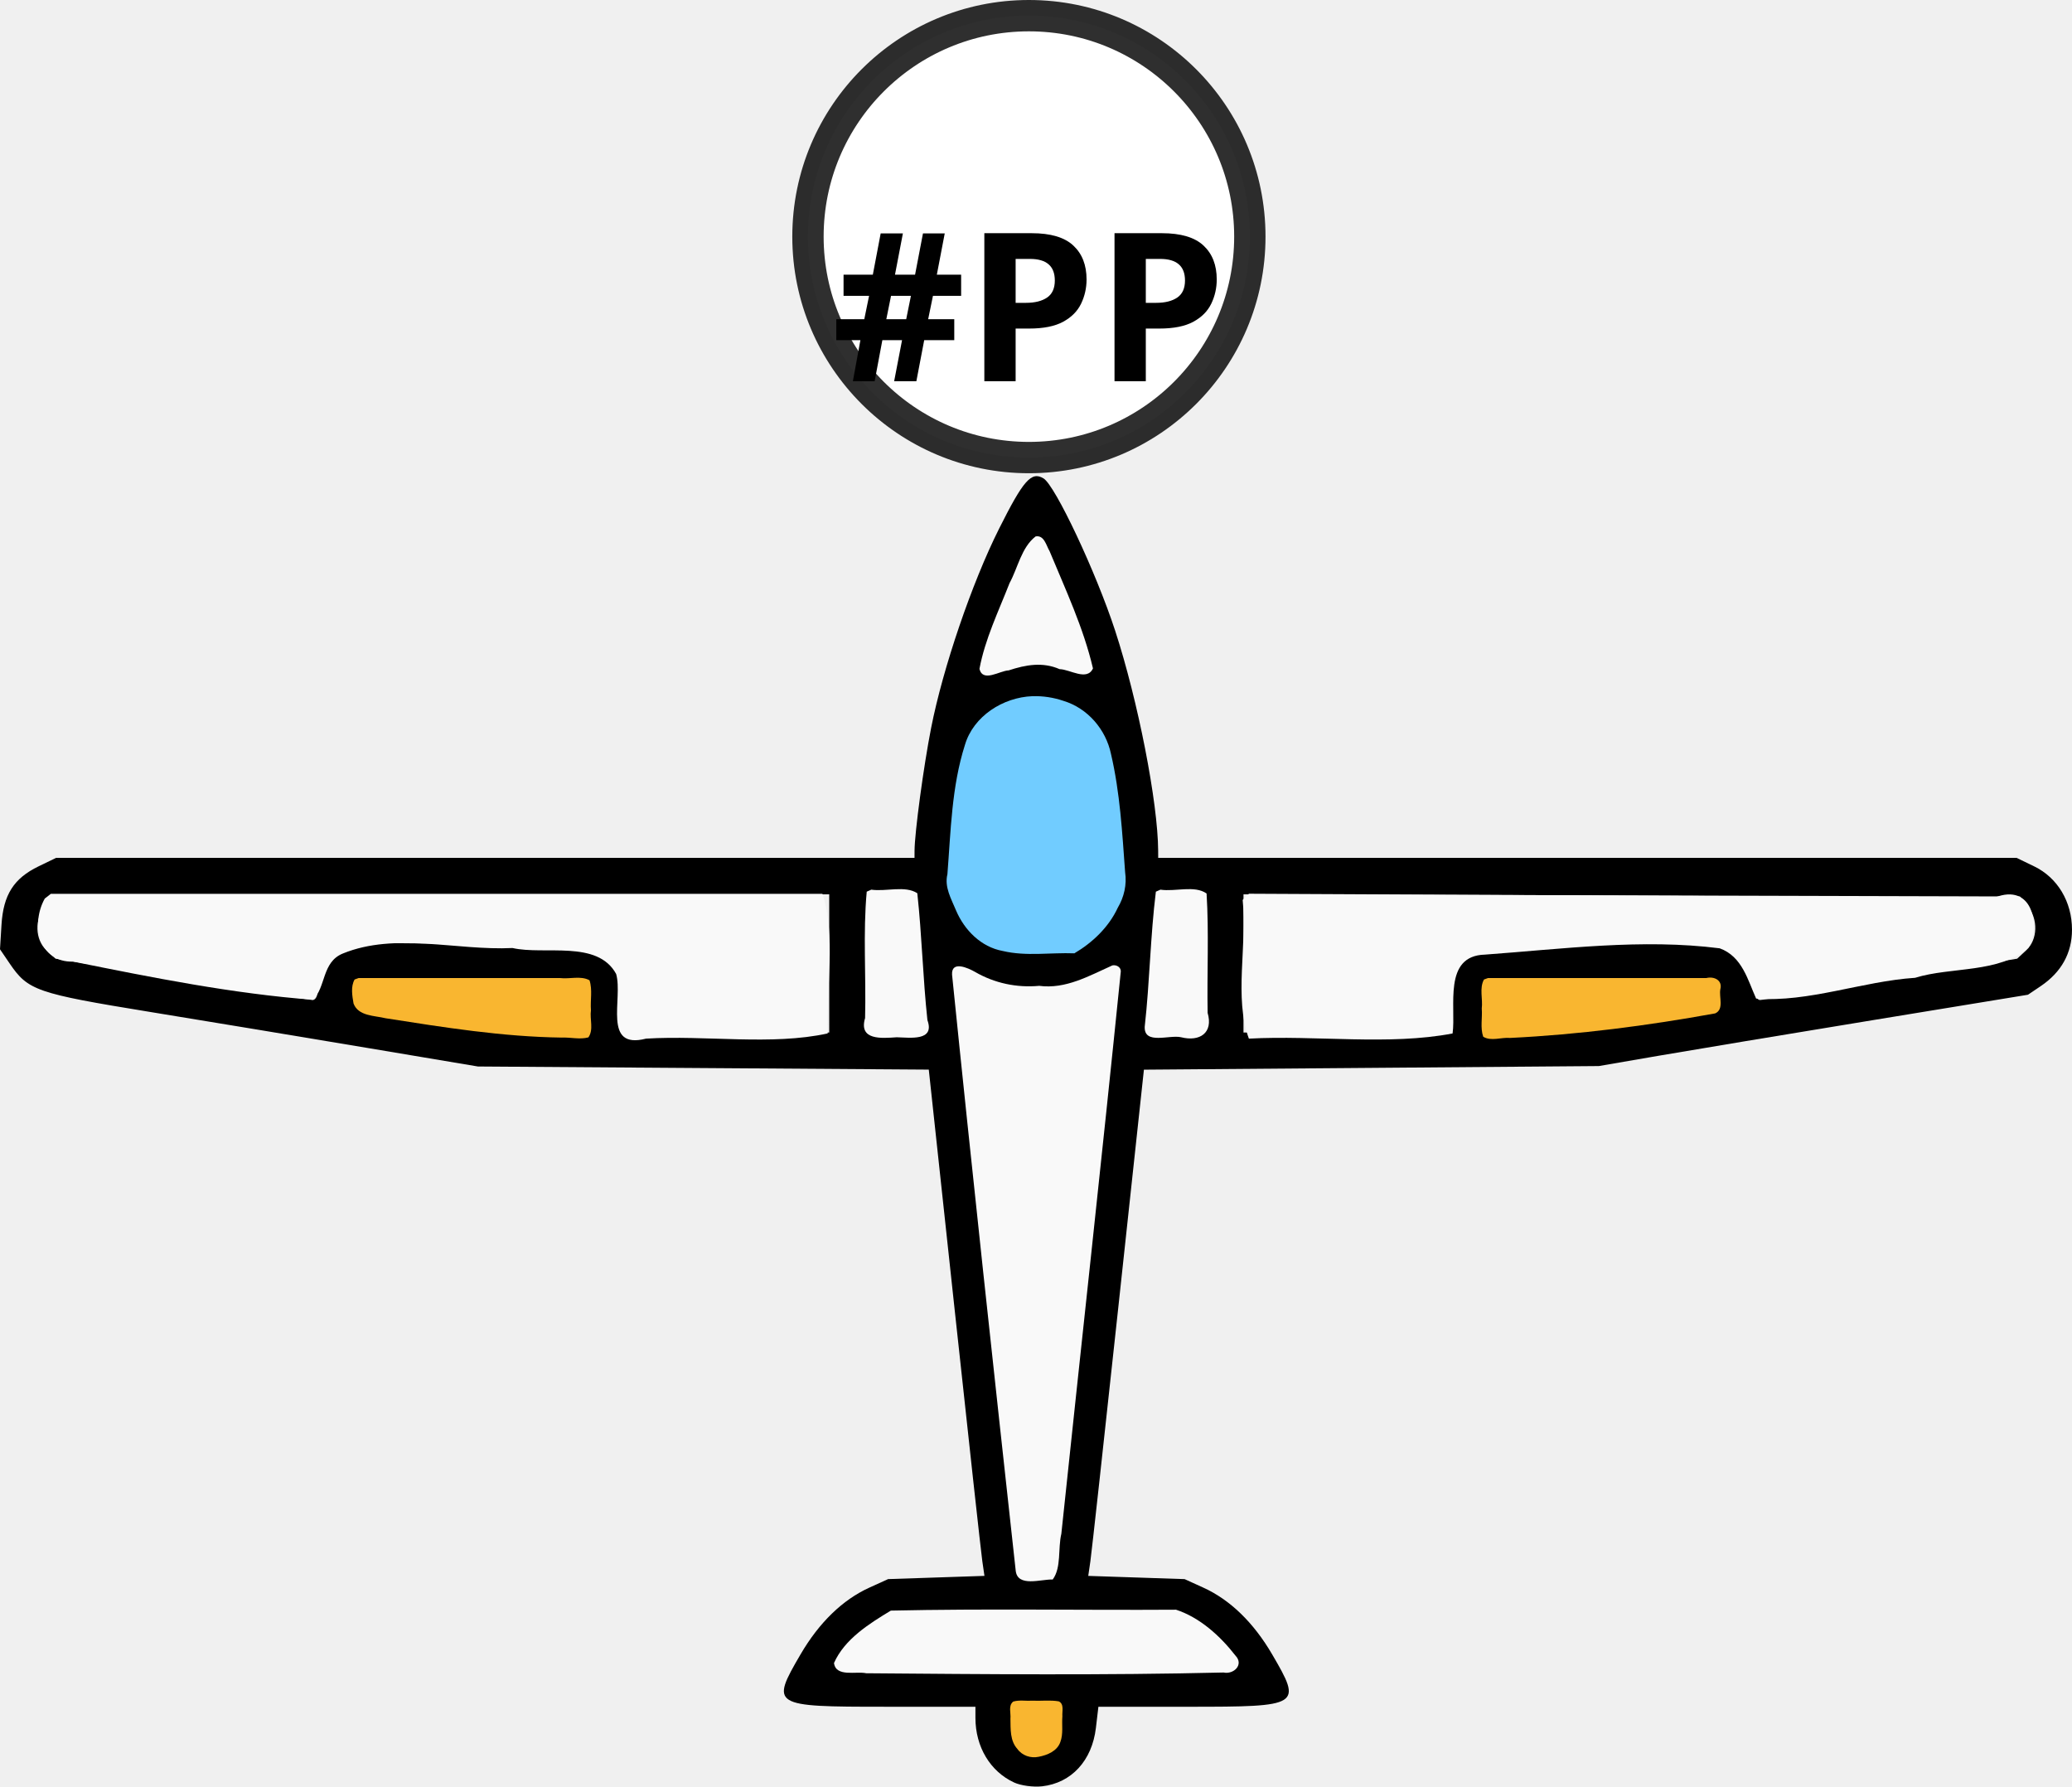
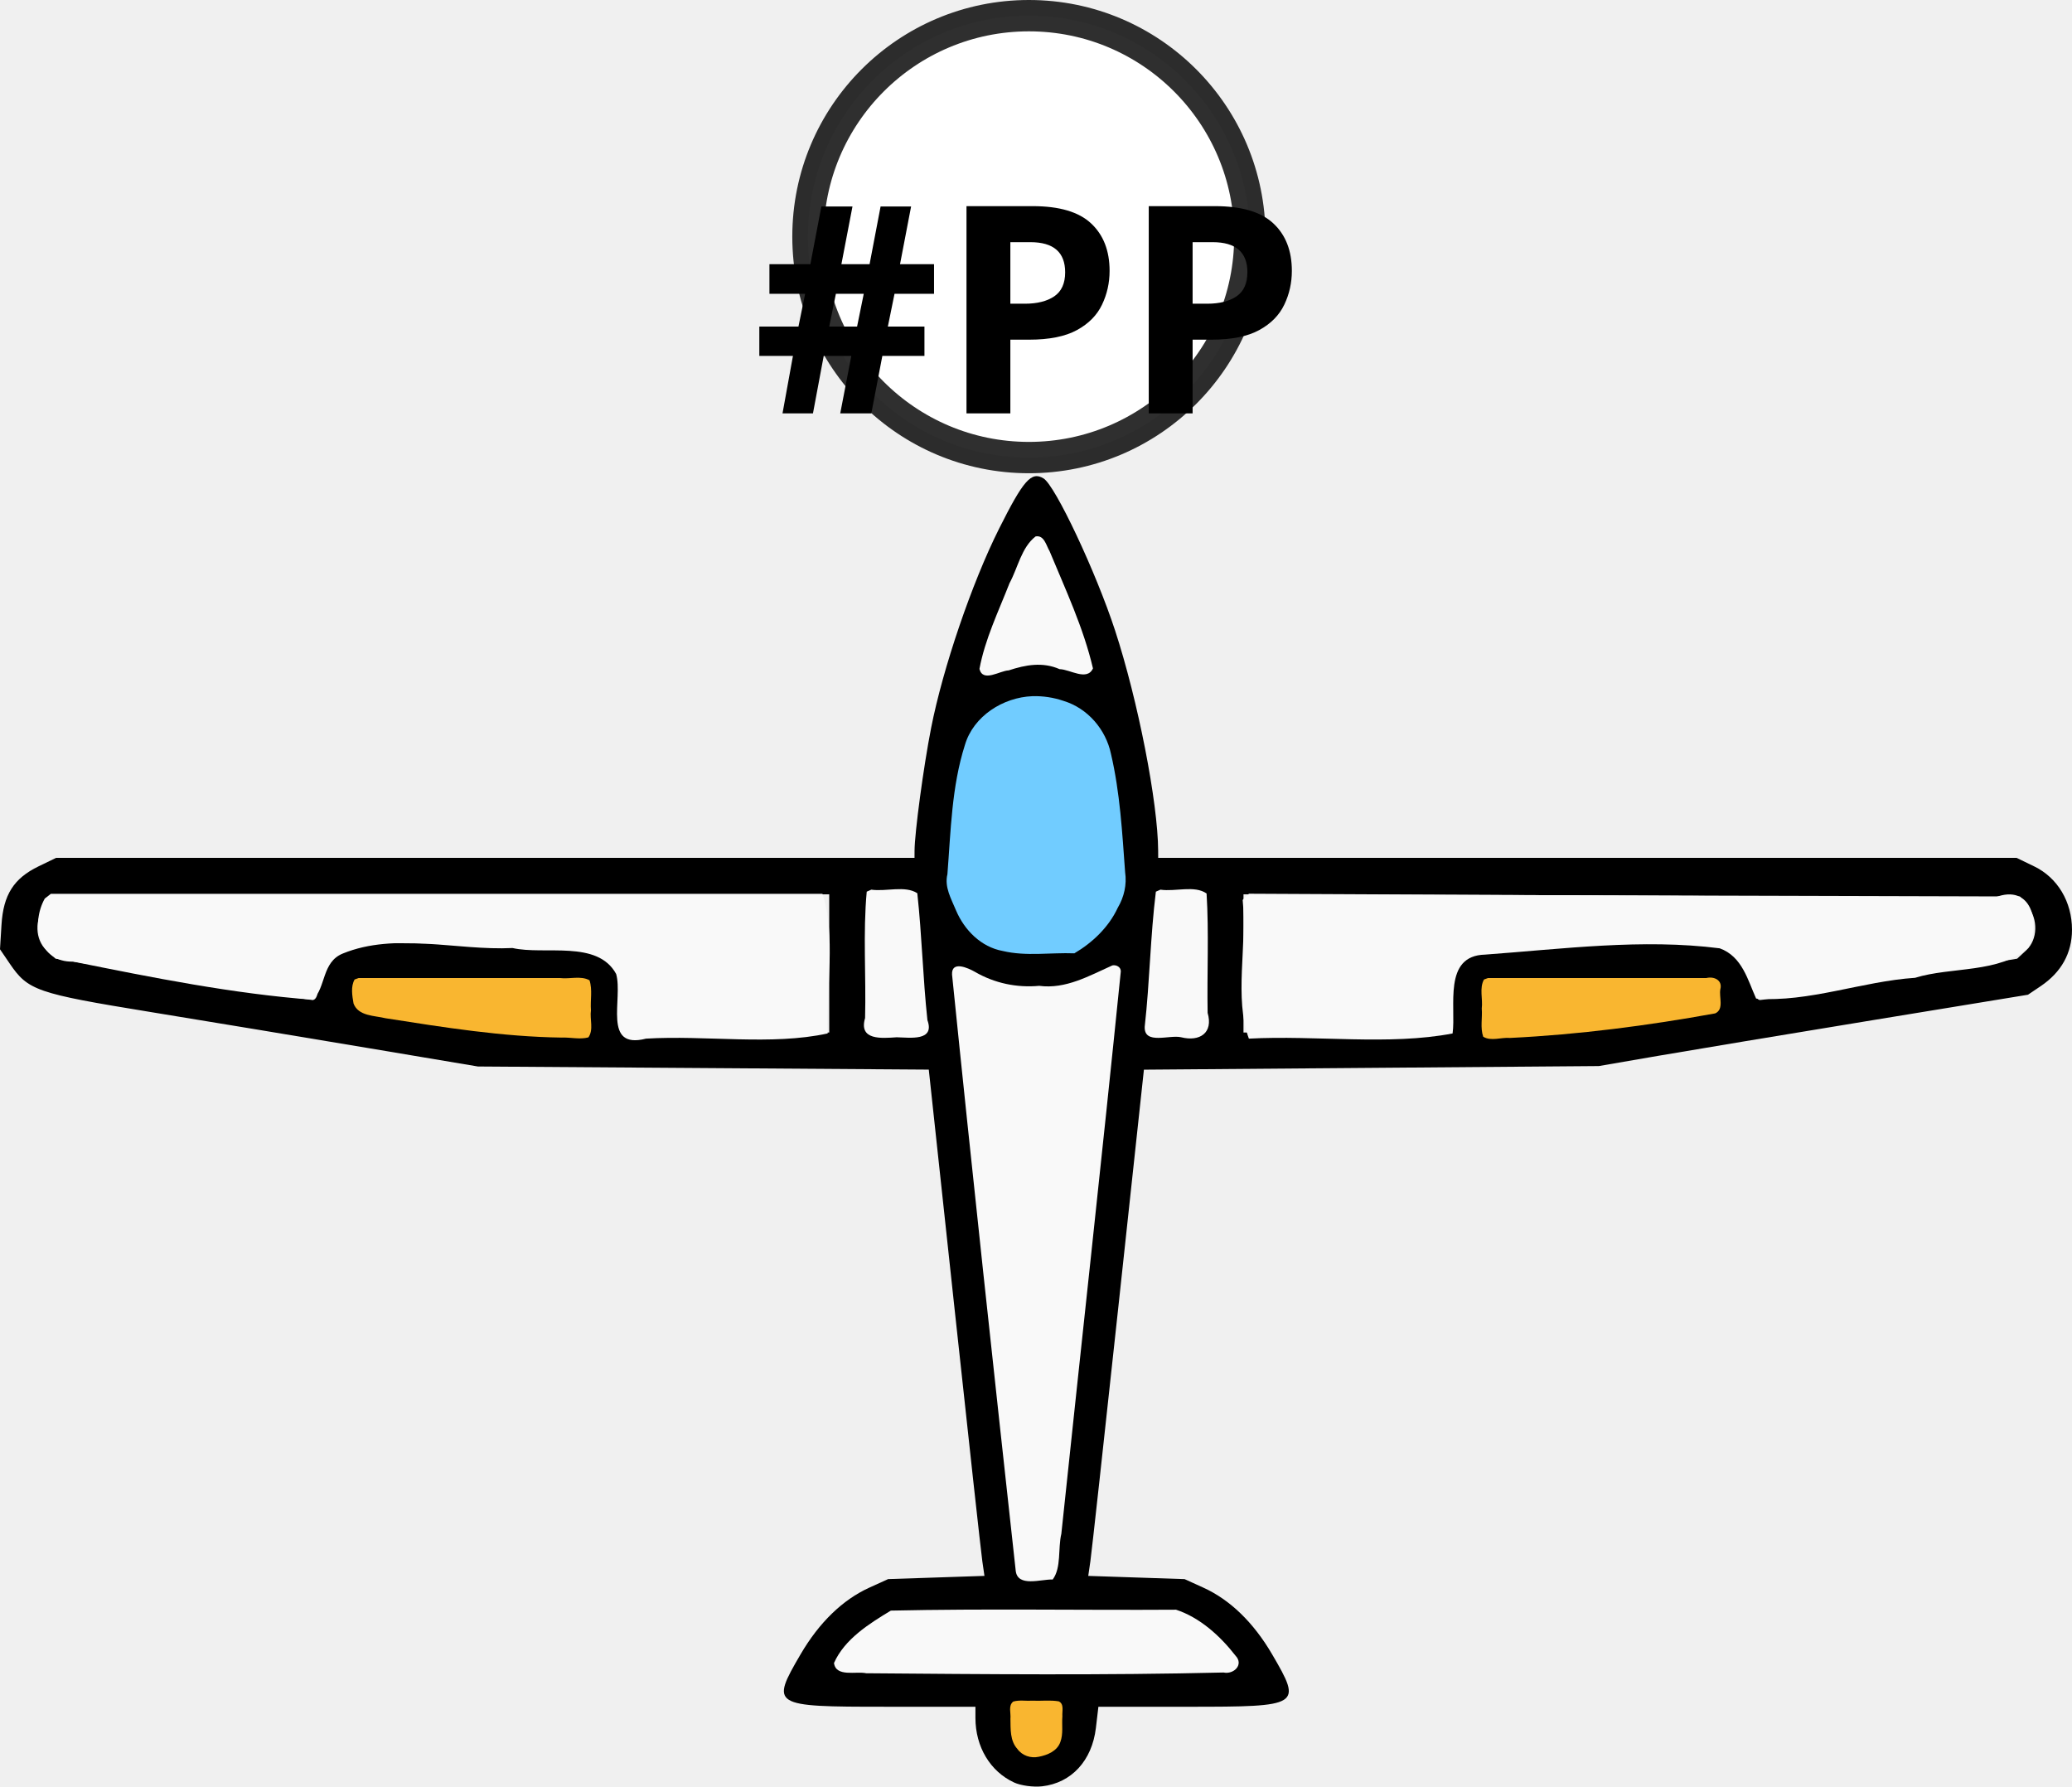
<svg xmlns="http://www.w3.org/2000/svg" version="1.1" id="svg1" width="499.763" height="430.894" viewBox="0 0 499.763 430.894">
  <defs id="defs1">
    <rect x="-80.248" y="-290.9" width="94.041" height="58.932" id="rect15" />
  </defs>
  <g id="g1" transform="translate(-27.05553,575.5477)">
    <path style="fill:#000000" d="m 271.635,-145.649 c -5.747,-2.655 -9.306,-8.605 -9.306,-15.56 v -2.7 h -21.845 c -27.298,0 -27.604,-0.19 -20.327,-12.65 4.47,-7.654 10.138,-13.149 16.583,-16.077 l 4.528,-2.057 11.618,-0.388 11.618,-0.388 -0.519,-3.567 c -0.285,-1.962 -3.307,-29.436 -6.714,-61.053 l -6.195,-57.486 -54.374,-0.376 -54.374,-0.376 -26.939,-4.524 c -14.816,-2.488 -38.321,-6.38 -52.233,-8.649 -27.338,-4.459 -29.344,-5.153 -33.789,-11.697 l -2.313,-3.405 0.364,-5.919 c 0.444,-7.222 2.96,-11.184 8.94,-14.078 l 4.221,-2.043 H 144.108 247.635 l 0.008,-1.714 c 0.021,-4.389 2.174,-20.342 4,-29.633 2.845,-14.474 9.819,-34.929 16.373,-48.016 5.872,-11.725 7.805,-13.92 10.721,-12.169 2.832,1.7 12.652,22.554 17.271,36.675 5.516,16.864 10.34,41.526 10.394,53.143 l 0.008,1.714 h 103.527 103.527 l 4.242,2.053 c 5.642,2.731 9.112,8.548 9.112,15.276 0,5.624 -2.562,10.247 -7.537,13.6 l -3.082,2.077 -37.547,6.152 c -20.651,3.384 -43.939,7.255 -51.752,8.603 l -14.204,2.45 -54.865,0.435 -54.865,0.435 -6.194,57.48 c -3.407,31.614 -6.428,59.085 -6.713,61.047 l -0.519,3.567 11.618,0.388 11.618,0.388 4.528,2.057 c 6.444,2.927 12.112,8.422 16.583,16.077 7.272,12.451 6.954,12.65 -20.191,12.65 h -21.708 l -0.607,5.129 c -0.932,7.872 -5.909,13.263 -12.975,14.058 -2.132,0.24 -5.138,-0.171 -6.772,-0.926 z m 8.391,-8.499 c 1.439,-0.77 1.895,-2.066 1.895,-5.388 v -4.374 h -4.898 -4.898 v 4.359 c 0,5.701 3.224,7.905 7.901,5.402 z m 44.997,-19.197 c 0,-2.158 -4.791,-7.648 -8.657,-9.92 l -4.568,-2.685 h -34.776 -34.776 l -4.568,2.685 c -3.866,2.273 -8.657,7.763 -8.657,9.92 0,0.34 21.6,0.619 48,0.619 26.4,0 48,-0.279 48,-0.619 z m -44.074,-23.626 c 0.004,-0.943 3.524,-33.864 7.821,-73.159 4.297,-39.294 7.694,-71.563 7.549,-71.709 -0.146,-0.146 -2.64,0.911 -5.544,2.348 l -5.279,2.613 h -8.472 -8.472 l -5.279,-2.613 c -2.904,-1.437 -5.402,-2.491 -5.551,-2.341 -0.149,0.149 3.248,32.418 7.549,71.709 4.301,39.291 7.824,72.209 7.828,73.152 l 0.007,1.714 h 3.918 3.918 z M 168.288,-332.399 v -5.878 h -27.429 -27.429 v 2.833 c 0,3.36 -0.574,3.173 18.122,5.91 14.283,2.091 19.065,2.541 30.122,2.836 l 6.612,0.177 z m 58.776,-10.79 v -16.668 l -93.638,0.259 -93.638,0.259 -1.872,2.313 c -2.574,3.179 -2.421,8.103 0.332,10.653 l 2.204,2.042 30.416,4.986 c 16.729,2.742 30.945,4.986 31.592,4.986 0.647,0 1.176,-0.896 1.176,-1.991 0,-4.296 2.81,-8.831 6.4,-10.331 l 3.532,-1.476 28.912,0.286 28.912,0.286 2.857,3.199 2.857,3.199 v 7.331 7.331 h 24.98 24.98 z m 22.155,10.055 c -0.362,-3.637 -0.933,-11.131 -1.269,-16.653 l -0.61,-10.041 h -5.24 -5.24 v 16.653 16.653 h 6.509 6.509 z m 67.967,-10.041 v -16.653 h -5.24 -5.24 l -0.61,10.041 c -0.335,5.522 -0.906,13.016 -1.269,16.653 l -0.659,6.612 h 6.509 6.509 z m 59.755,9.322 v -7.331 l 2.857,-3.199 2.857,-3.199 28.912,-0.286 28.912,-0.286 3.532,1.476 c 3.59,1.5 6.4,6.035 6.4,10.331 0,1.095 0.529,1.991 1.176,1.991 0.647,0 14.863,-2.244 31.592,-4.986 l 30.416,-4.986 2.204,-2.042 c 2.753,-2.55 2.906,-7.474 0.332,-10.653 l -1.873,-2.313 -93.638,-0.259 -93.638,-0.259 v 16.668 16.668 h 24.98 24.98 z m 45.551,4.348 c 7.004,-1.049 13.947,-2.164 15.429,-2.478 l 2.694,-0.572 v -2.861 -2.861 h -27.429 -27.429 v 6.016 6.016 l 12,-0.677 c 6.6,-0.372 17.731,-1.535 24.735,-2.584 z m -132.295,-19.931 c 2.078,-1.586 4.579,-4.792 5.682,-7.286 l 1.97,-4.454 -0.663,-9.857 c -0.942,-14.007 -2.463,-23.007 -4.598,-27.202 -4.18,-8.215 -16.373,-11.197 -25.032,-6.122 -7.016,4.112 -9.103,10.554 -10.696,33.016 l -0.677,9.549 1.628,4.263 c 3.281,8.592 8.735,11.609 20.269,11.214 l 8.405,-0.288 z m -19.131,-65.796 5.957,-1.526 6.024,1.543 c 3.313,0.849 6.166,1.4 6.341,1.226 1.035,-1.035 -10.856,-32.044 -12.287,-32.044 -0.672,0 -7.769,16.102 -10.274,23.313 -1.681,4.837 -2.675,9.013 -2.146,9.013 0.236,0 3.11,-0.687 6.386,-1.526 z" id="path1" />
    <path style="fill:#71ccff;fill-opacity:1;stroke:#6d0006;stroke-width:0" d="m 276.045,-407.638 c -7.043,0.278 -14.202,4.79 -16.254,11.766 -3.207,10.051 -3.402,20.732 -4.221,31.167 -0.762,3.115 0.917,5.918 2.062,8.699 2.015,4.766 6.036,8.86 11.27,9.816 5.697,1.353 11.515,0.347 17.29,0.568 4.374,-2.573 8.294,-6.306 10.468,-10.992 1.532,-2.594 2.21,-5.573 1.774,-8.568 -0.699,-9.546 -1.227,-19.191 -3.413,-28.537 -1.233,-5.898 -5.613,-11.008 -11.426,-12.78 -2.421,-0.827 -4.992,-1.224 -7.55,-1.138 z" id="path3" />
    <path style="fill:#f9f9f9;fill-opacity:1;stroke:#6d0006;stroke-width:0" d="m 295.356,-342.707 c -5.616,2.518 -11.247,5.77 -17.646,4.927 -5.421,0.495 -10.749,-0.622 -15.465,-3.351 -1.664,-0.957 -5.729,-2.814 -5.557,0.64 4.87,47.94 10.092,95.852 15.353,143.75 0.425,4.102 6.16,2.037 8.927,2.144 2.125,-2.861 1.233,-7.476 2.082,-11.026 4.76,-45.216 9.766,-90.421 14.344,-135.647 10e-6,-1.076 -1.098,-1.628 -2.038,-1.438 z" id="path5" />
    <path style="fill:#f9f9f9;fill-opacity:1;stroke:#6d0006;stroke-width:0" d="m 241.927,-187.095 c -5.251,3.172 -11.143,6.853 -13.714,12.639 0.464,3.471 5.341,1.932 7.768,2.47 28.726,0.234 57.472,0.512 86.191,-0.179 2.475,0.517 4.947,-1.903 2.884,-4.066 -3.702,-4.769 -8.62,-9.207 -14.342,-11.082 -22.918,0.146 -45.919,-0.291 -68.787,0.218 z" id="path6" />
    <path style="fill:#f9f9f9;fill-opacity:1;stroke:#6d0006;stroke-width:0" d="m 326.783,-358.495 c 1.128,10.89 -2.132,23.597 1.5,33.449 16.192,-0.87 33.802,1.703 49.136,-1.25 0.887,-6.421 -2.404,-18.77 7.833,-19.015 18.707,-1.361 37.939,-3.903 56.599,-1.517 5.449,1.974 6.787,7.731 8.78,12.122 12.611,0.978 25.619,-4.178 38.348,-5.013 8.707,-2.704 20.358,-1.038 27.352,-7.303 2.95,-6.07 0.656,-15.491 -8.056,-12.091 -59.995,-0.296 -119.99,-0.59 -179.985,-0.883 l -1.257,1.251 z" id="path7" />
    <path style="fill:#f9f9f9;fill-opacity:1;stroke:#6d0006;stroke-width:0" d="m 37.857,-358.831 c -3.433,6.103 -1.542,15.456 6.871,15.211 19.058,3.843 38.564,7.752 57.807,9.199 3.159,-2.977 2.116,-9.074 7.19,-11.145 12.718,-5.211 27.474,-0.669 40.953,-1.335 7.738,1.766 20.472,-2.037 24.994,6.263 1.699,5.987 -3.39,18.313 7.204,15.592 14.415,-0.875 30.266,1.719 43.812,-1.254 -0.39,-10.826 2.032,-23.699 -1.254,-33.664 -62.041,0 -124.081,0 -186.122,0 l -1.399,1.089 z" id="path8" />
    <path style="fill:#f9f9f9;fill-opacity:1;stroke:#6d0006;stroke-width:0" d="m 276.848,-446.174 c -3.43,2.642 -4.277,7.571 -6.296,11.276 -2.65,6.785 -5.917,13.487 -7.253,20.685 0.828,3.341 4.903,0.423 7.044,0.352 4.089,-1.347 8.187,-2.093 12.285,-0.3 2.524,0.05 6.608,2.955 8.05,-0.174 -2.278,-9.775 -6.632,-19.036 -10.473,-28.302 -0.805,-1.335 -1.277,-3.902 -3.356,-3.536 z" id="path9" />
    <path style="fill:#f9f9f9;fill-opacity:1;stroke:#6d0006;stroke-width:0" d="m 305.85,-360.49 c -1.337,10.733 -1.473,21.736 -2.69,32.553 -0.204,4.486 5.993,1.882 8.797,2.563 4.483,1.123 7.777,-1.06 6.376,-5.889 -0.168,-9.578 0.336,-19.297 -0.252,-28.786 -2.885,-2.05 -7.547,-0.387 -11.128,-0.926 l -0.574,0.252 z" id="path10" />
    <path style="fill:#f9f9f9;fill-opacity:1;stroke:#6d0006;stroke-width:0" d="m 236.109,-360.49 c -0.923,10.011 -0.134,20.345 -0.397,30.481 -1.603,5.438 4.013,4.876 7.63,4.635 3.192,0.072 9.261,1.01 7.407,-4.129 -1.099,-10.172 -1.331,-20.51 -2.443,-30.616 -2.953,-1.921 -7.517,-0.339 -11.094,-0.856 l -0.574,0.252 z" id="path11" />
    <path style="fill:#f9b630;fill-opacity:1;stroke:#6d0006;stroke-width:0" d="m 112.587,-339.31 c -0.971,1.693 -0.581,3.923 -0.256,5.801 1.161,3.069 5.067,2.888 7.738,3.547 14.075,2.206 28.203,4.471 42.481,4.663 2.135,-0.095 4.351,0.517 6.423,-0.047 1.318,-1.852 0.3,-4.401 0.62,-6.544 -0.189,-2.398 0.407,-4.933 -0.349,-7.231 -2.11,-1.165 -4.77,-0.246 -7.107,-0.538 -16.196,0 -32.392,0 -48.588,0 -0.321,0.116 -0.641,0.233 -0.962,0.349 z" id="path12" />
    <path style="fill:#f9b630;fill-opacity:1;stroke:#6d0006;stroke-width:0" d="m 384.992,-339.31 c -1.161,2.073 -0.248,4.695 -0.538,6.996 0.182,2.257 -0.395,4.648 0.349,6.806 1.906,1.165 4.341,0.104 6.473,0.294 16.607,-0.806 33.127,-2.956 49.481,-5.92 2.206,-0.995 0.882,-3.929 1.241,-5.818 0.584,-2.197 -1.536,-3.173 -3.381,-2.707 -17.554,0 -35.109,0 -52.663,0 -0.321,0.116 -0.641,0.233 -0.962,0.349 z" id="path13" />
    <path style="fill:#f9b630;fill-opacity:1;stroke:#6d0006;stroke-width:0" d="m 271.452,-165.163 c -1.268,0.99 -0.53,2.777 -0.681,4.146 0.051,2.493 -0.128,5.313 1.684,7.298 1.153,1.607 3.225,2.289 5.134,1.878 2.098,-0.401 4.446,-1.366 5.215,-3.544 0.75,-1.976 0.329,-4.164 0.496,-6.228 -0.097,-1.197 0.484,-2.948 -0.868,-3.595 -2.077,-0.357 -4.238,-0.067 -6.35,-0.161 -1.533,0.097 -3.144,-0.218 -4.63,0.207 z" id="path14" />
    <circle style="fill:#ffffff;fill-opacity:1;stroke:#000000;stroke-width:7.559;stroke-dasharray:none;stroke-opacity:0.816" id="path15" cx="275.226" cy="-518.478" r="53.29" />
-     <text xml:space="preserve" id="text15" style="font-weight:bold;font-size:50px;font-family:Sans;fill:#000000;fill-opacity:1" x="275.226" y="-503" text-anchor="middle" dominant-baseline="central">#PP</text>
+     <text xml:space="preserve" id="text15" style="font-weight:bold;font-size:70px;font-family:Sans;fill:#000000;fill-opacity:1" x="275.226" y="-503" text-anchor="middle" dominant-baseline="central">#PP</text>
  </g>
</svg>
